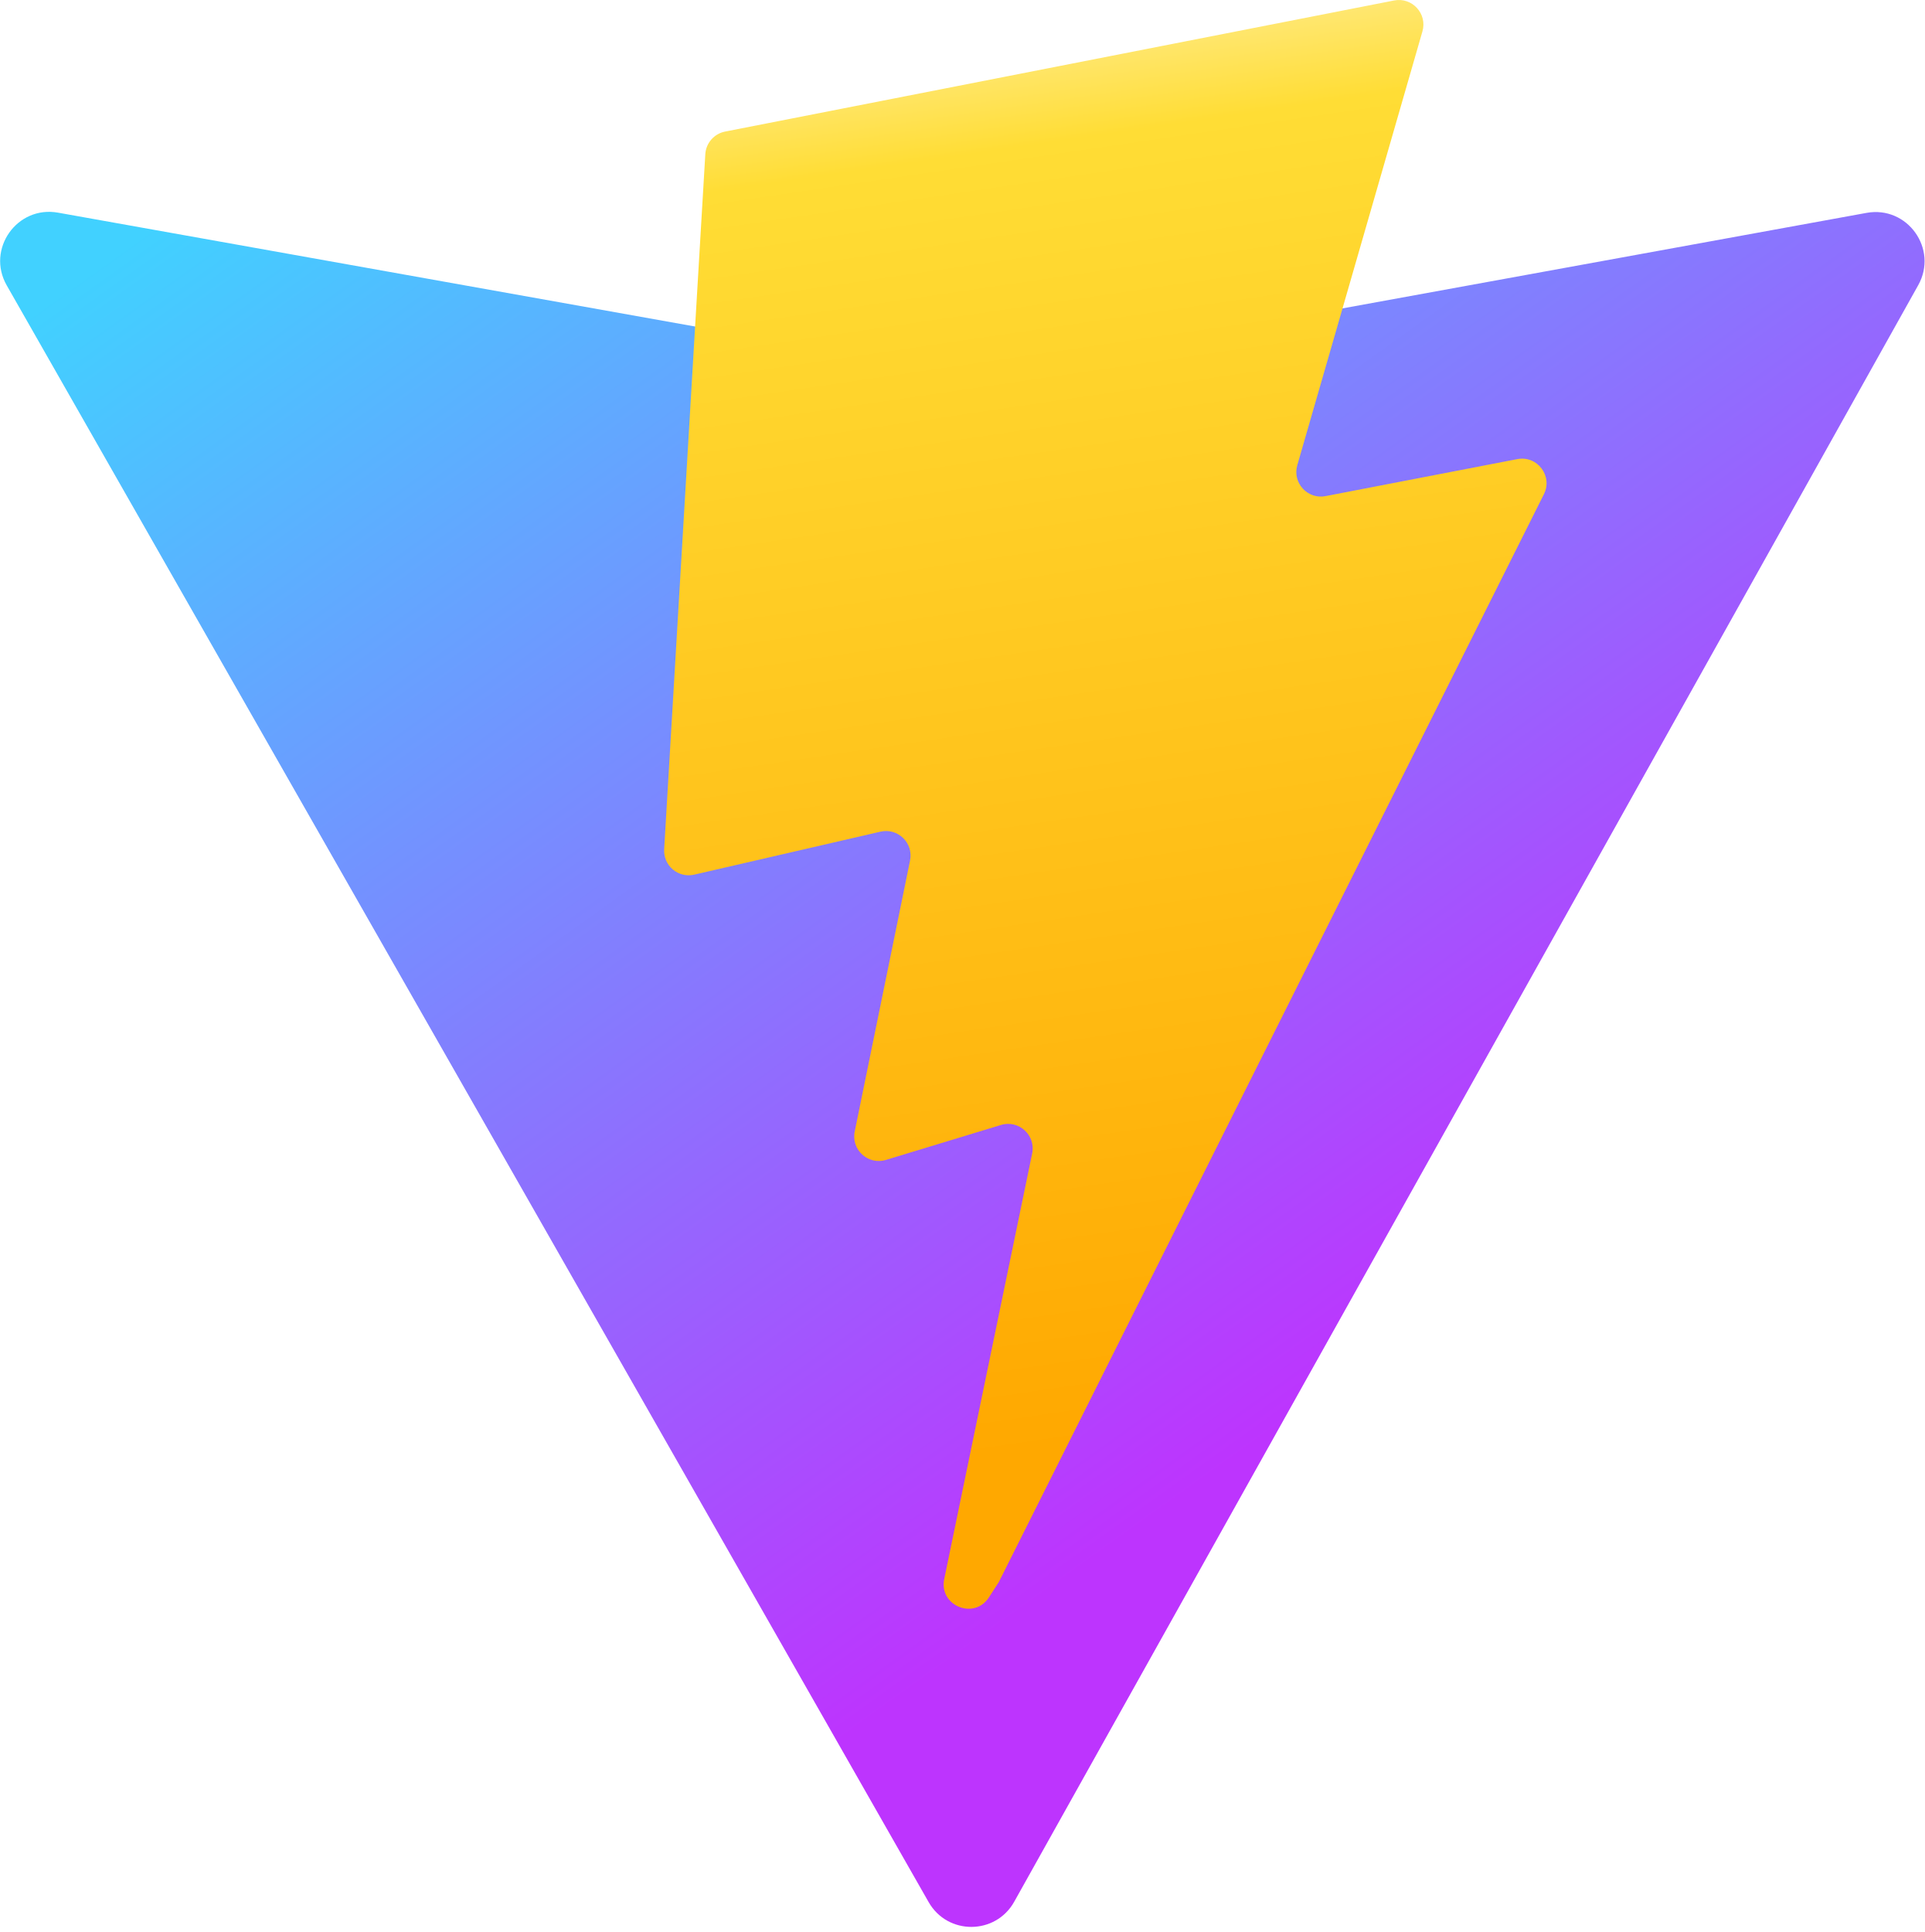
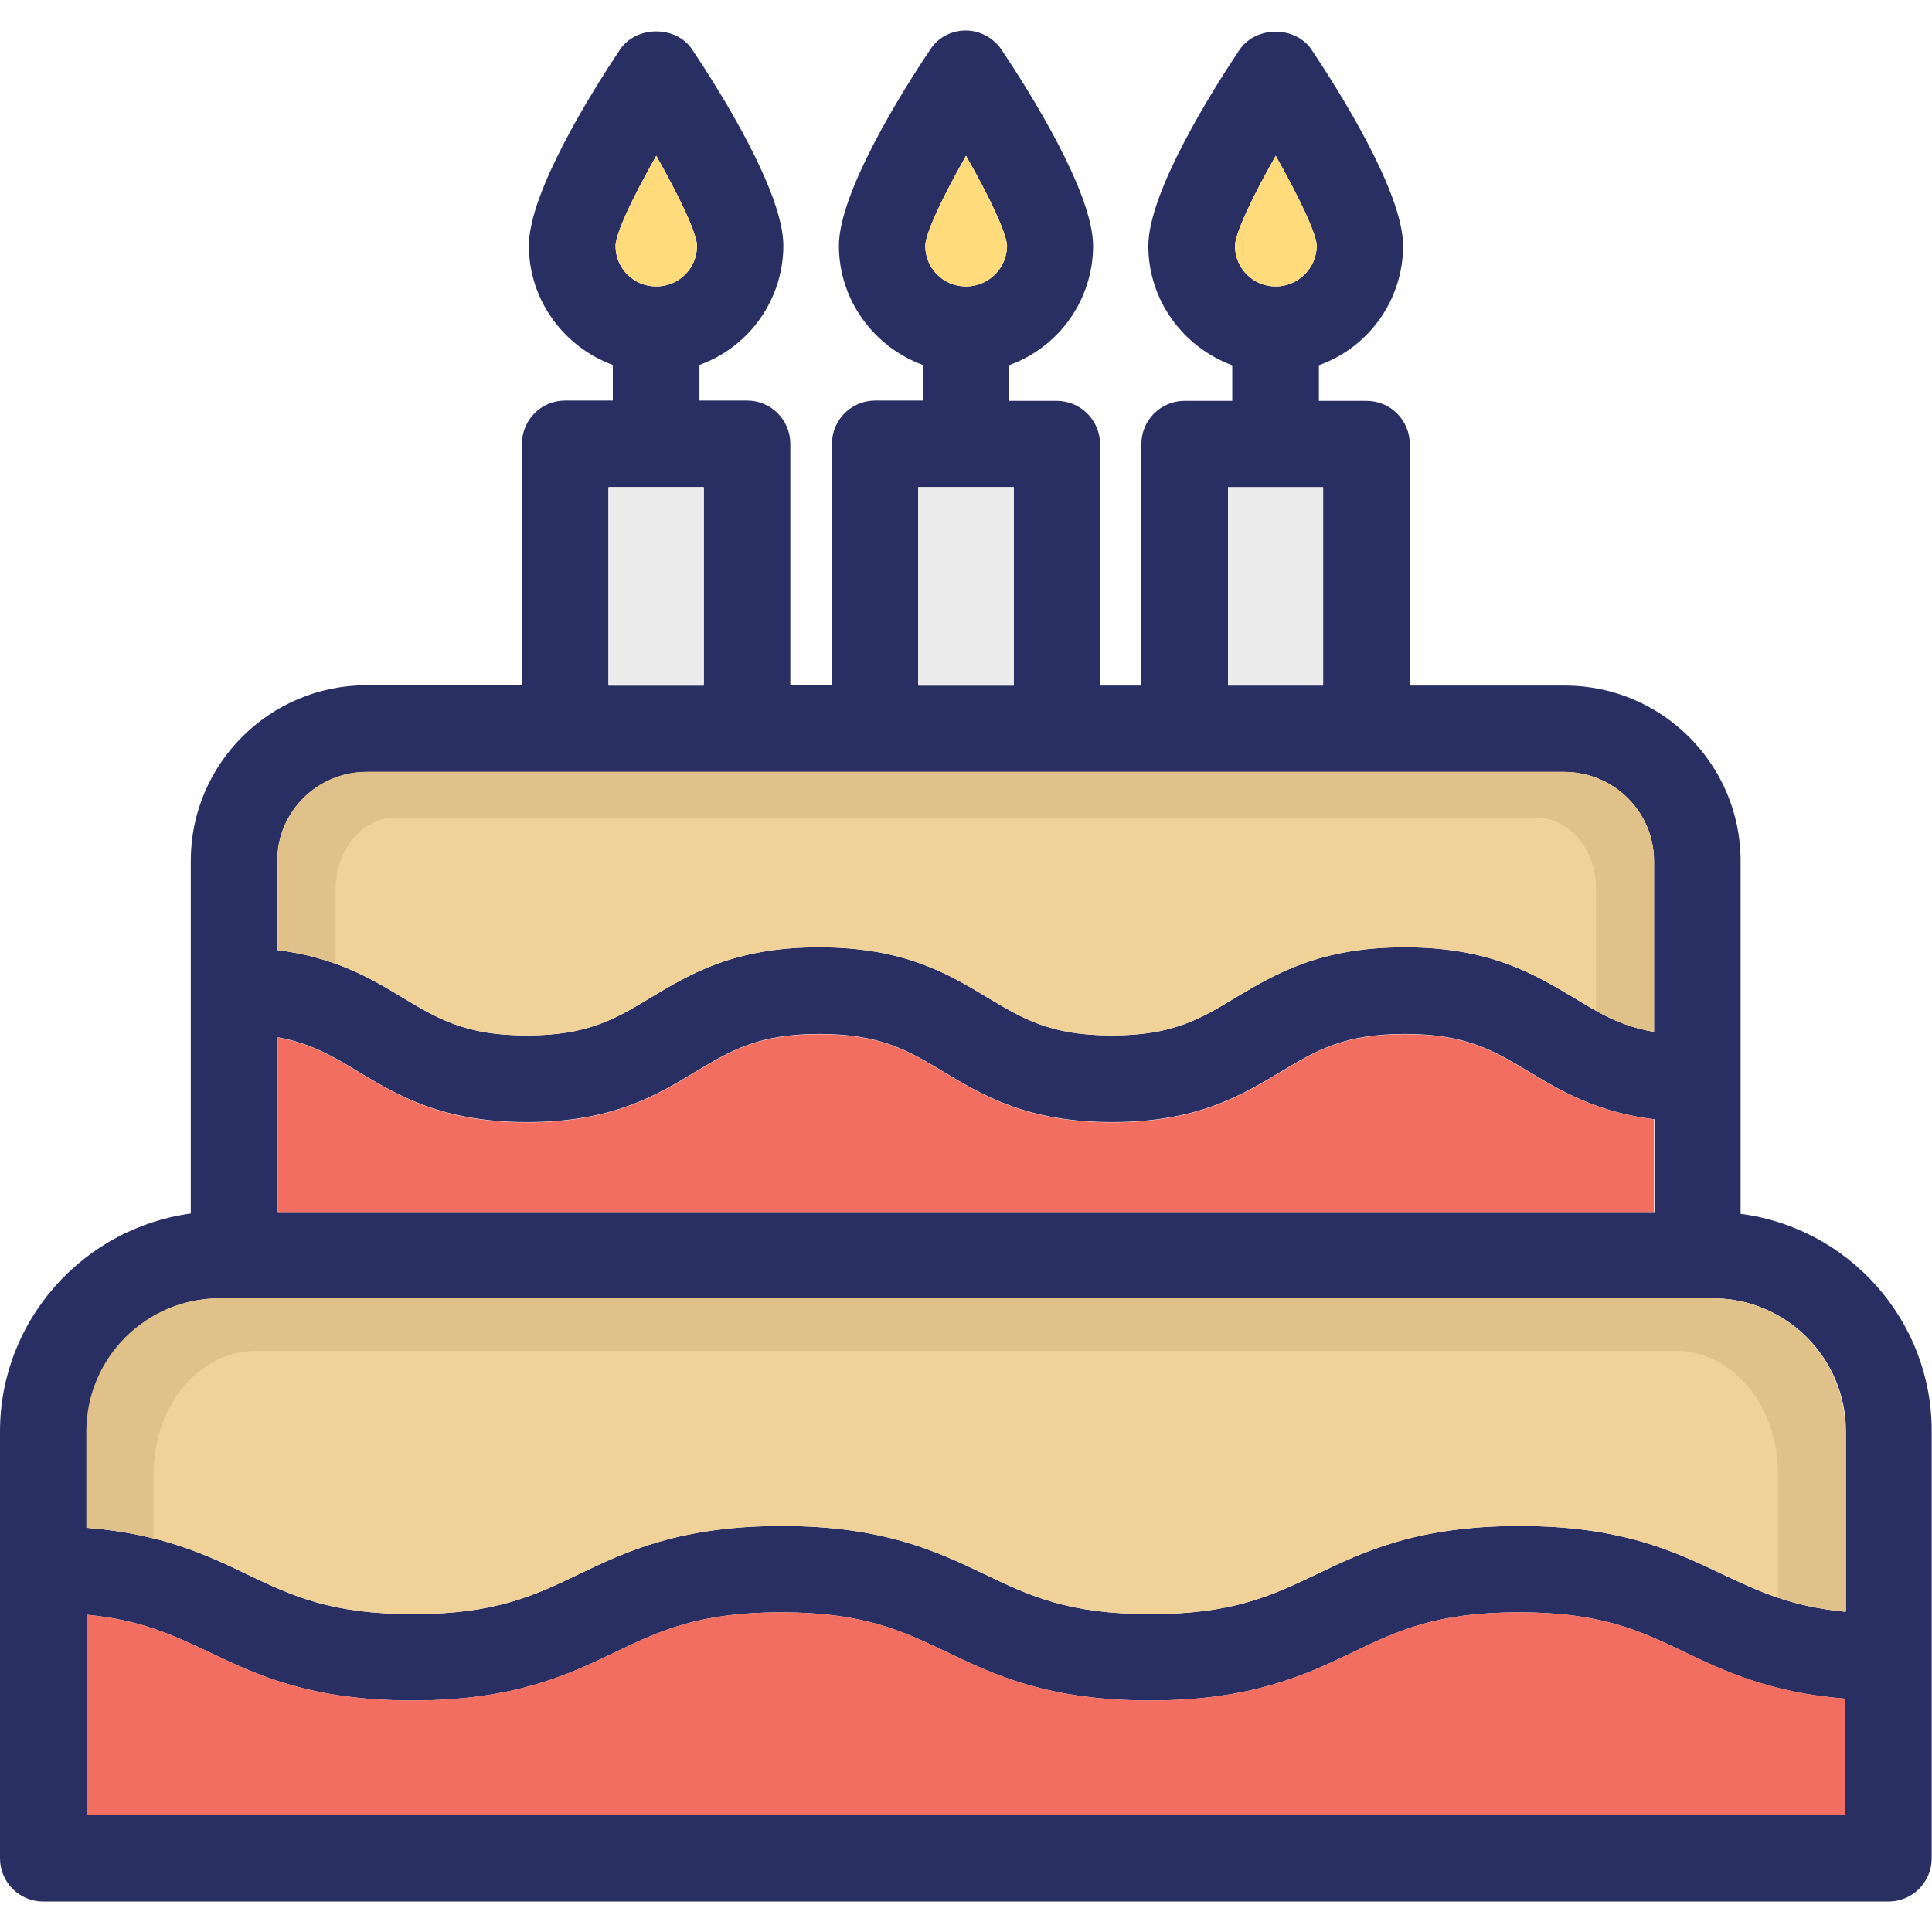
- <svg xmlns="http://www.w3.org/2000/svg" aria-hidden="true" role="img" class="iconify iconify--logos" width="31.88" height="32" preserveAspectRatio="xMidYMid meet" viewBox="0 0 256 257">
-   <defs>
-     <linearGradient id="IconifyId1813088fe1fbc01fb466" x1="-.828%" x2="57.636%" y1="7.652%" y2="78.411%">
-       <stop offset="0%" stop-color="#41D1FF" />
-       <stop offset="100%" stop-color="#BD34FE" />
-     </linearGradient>
-     <linearGradient id="IconifyId1813088fe1fbc01fb467" x1="43.376%" x2="50.316%" y1="2.242%" y2="89.03%">
-       <stop offset="0%" stop-color="#FFEA83" />
-       <stop offset="8.333%" stop-color="#FFDD35" />
-       <stop offset="100%" stop-color="#FFA800" />
-     </linearGradient>
-   </defs>
-   <path fill="url(#IconifyId1813088fe1fbc01fb466)" d="M255.153 37.938L134.897 252.976c-2.483 4.44-8.862 4.466-11.382.048L.875 37.958c-2.746-4.814 1.371-10.646 6.827-9.67l120.385 21.517a6.537 6.537 0 0 0 2.322-.004l117.867-21.483c5.438-.991 9.574 4.796 6.877 9.62Z" />
-   <path fill="url(#IconifyId1813088fe1fbc01fb467)" d="M185.432.063L96.44 17.501a3.268 3.268 0 0 0-2.634 3.014l-5.474 92.456a3.268 3.268 0 0 0 3.997 3.378l24.777-5.718c2.318-.535 4.413 1.507 3.936 3.838l-7.361 36.047c-.495 2.426 1.782 4.5 4.151 3.78l15.304-4.649c2.372-.72 4.652 1.36 4.15 3.788l-11.698 56.621c-.732 3.542 3.979 5.473 5.943 2.437l1.313-2.028l72.516-144.72c1.215-2.423-.88-5.186-3.54-4.672l-25.505 4.922c-2.396.462-4.435-1.77-3.759-4.114l16.646-57.705c.677-2.35-1.37-4.583-3.769-4.113Z" />
+ <svg xmlns="http://www.w3.org/2000/svg" viewBox="0 0 64 64">
+   <path fill="#2a2f63" d="M57.66 40.21V28.52c0-3.2-2.61-5.81-5.82-5.81H46.7v-8c0-.79-.64-1.43-1.43-1.43h-1.58V12.1a4.206 4.206 0 0 0 2.79-3.95c0-1.78-2.12-5.14-3.03-6.5-.53-.8-1.85-.8-2.39 0-.91 1.36-3.02 4.72-3.02 6.5 0 1.81 1.17 3.36 2.78 3.95v1.18h-1.58c-.79 0-1.43.64-1.43 1.43v8h-1.37v-8c0-.79-.65-1.43-1.43-1.43h-1.59V12.1a4.206 4.206 0 0 0 2.79-3.95c0-1.78-2.12-5.14-3.03-6.5-.27-.4-.72-.64-1.19-.64-.48 0-.93.24-1.18.64-.91 1.35-3.02 4.72-3.02 6.49 0 1.81 1.17 3.36 2.78 3.95v1.18h-1.58c-.79 0-1.43.64-1.43 1.43v8h-1.38v-8c0-.79-.64-1.43-1.43-1.43h-1.58v-1.18a4.21 4.21 0 0 0 2.78-3.95c0-1.78-2.11-5.14-3.02-6.5-.53-.8-1.85-.8-2.39 0-.91 1.36-3.02 4.72-3.02 6.5 0 1.81 1.17 3.36 2.78 3.95v1.18h-1.58c-.79 0-1.43.64-1.43 1.43v8h-5.15c-3.21 0-5.82 2.61-5.82 5.81V40.2C2.77 40.68 0 43.73 0 47.42v14.14c0 .79.64 1.43 1.43 1.43h61.13c.79 0 1.43-.64 1.43-1.43V47.42c.01-3.69-2.76-6.75-6.33-7.21zM42.26 5.16c.77 1.36 1.34 2.56 1.36 2.98-.01.75-.62 1.35-1.36 1.35-.75 0-1.35-.6-1.35-1.35.01-.42.58-1.62 1.35-2.98zm-1.58 10.98h3.15v6.57h-3.15v-6.57zM32 5.16c.78 1.36 1.34 2.56 1.36 2.98A1.36 1.36 0 0 1 32 9.49c-.75 0-1.35-.6-1.35-1.35.01-.42.58-1.62 1.35-2.98zm-1.58 10.98h3.16v6.57h-3.16v-6.57zM21.74 5.16c.77 1.36 1.34 2.56 1.35 2.98 0 .75-.6 1.35-1.35 1.35-.75 0-1.35-.6-1.35-1.35.01-.42.58-1.62 1.35-2.98zm-1.58 10.98h3.15v6.57h-3.15v-6.57zM9.2 28.52c0-1.62 1.33-2.94 2.95-2.94h39.69c1.62 0 2.95 1.32 2.95 2.94v5.66c-1.11-.19-1.82-.62-2.67-1.14-1.3-.77-2.76-1.66-5.59-1.66-2.82 0-4.29.89-5.59 1.66-1.17.71-2.08 1.26-4.11 1.26-2.03 0-2.94-.55-4.11-1.25-1.29-.78-2.76-1.67-5.59-1.67-2.82 0-4.28.89-5.58 1.67-1.16.7-2.07 1.25-4.1 1.25s-2.94-.55-4.11-1.25c-1.05-.64-2.24-1.34-4.16-1.58v-2.95zm0 5.84c1.11.2 1.83.63 2.67 1.14 1.3.78 2.77 1.67 5.59 1.67s4.29-.89 5.58-1.67c1.17-.7 2.08-1.25 4.1-1.25 2.03 0 2.95.55 4.11 1.25 1.3.78 2.77 1.67 5.59 1.67s4.29-.89 5.59-1.67c1.17-.7 2.08-1.25 4.11-1.25 2.03 0 2.94.55 4.11 1.25 1.06.64 2.24 1.34 4.16 1.58v3.07H9.2v-5.79zm51.93 25.77H2.87v-6.64c1.8.17 2.87.68 4.06 1.24 1.57.75 3.35 1.6 6.73 1.6 3.37 0 5.16-.85 6.72-1.6 1.48-.71 2.77-1.32 5.5-1.32 2.72 0 4 .61 5.49 1.32 1.57.75 3.34 1.6 6.72 1.6s5.16-.85 6.73-1.6c1.48-.71 2.76-1.32 5.5-1.32 2.73 0 4.01.61 5.49 1.32 1.33.64 2.83 1.34 5.3 1.54v3.86zm0-6.74c-1.8-.17-2.88-.68-4.07-1.24-1.57-.75-3.34-1.6-6.72-1.6-3.39 0-5.17.85-6.73 1.6-1.49.71-2.77 1.32-5.5 1.32s-4.01-.61-5.49-1.32c-1.57-.75-3.35-1.6-6.72-1.6-3.38 0-5.17.85-6.73 1.6-1.48.71-2.76 1.32-5.49 1.32s-4.01-.61-5.5-1.32c-1.33-.64-2.82-1.34-5.29-1.54v-3.19c0-2.44 1.98-4.41 4.4-4.41h49.46c2.43 0 4.4 1.98 4.4 4.41v5.97z" />
+   <path fill="#ffdb7c" d="M23.09 8.14c0 .75-.6 1.35-1.35 1.35-.75 0-1.35-.6-1.35-1.35.01-.42.57-1.62 1.35-2.98.77 1.36 1.34 2.56 1.35 2.98zm10.27 0A1.36 1.36 0 0 1 32 9.49c-.75 0-1.35-.6-1.35-1.35.01-.42.57-1.62 1.35-2.98.78 1.36 1.34 2.56 1.36 2.98zm10.26 0c-.01.75-.62 1.35-1.36 1.35-.75 0-1.35-.6-1.35-1.35.01-.42.57-1.62 1.35-2.98.77 1.36 1.34 2.56 1.36 2.98z" />
+   <path fill="#edeced" d="M40.68 16.14h3.15v6.57h-3.15zM30.42 16.14h3.16v6.57h-3.16zM20.16 16.14h3.15v6.57h-3.15z" />
+   <path fill="#edeced" d="M30.42 16.14h3.16v6.57h-3.16zM20.16 16.14h3.15v6.57h-3.15z" />
+   <path fill="#f0d299" d="M61.13 47.42v5.97c-1.8-.17-2.88-.68-4.07-1.24-1.57-.75-3.34-1.6-6.72-1.6-3.39 0-5.17.85-6.73 1.6-1.49.71-2.77 1.32-5.5 1.32s-4.01-.61-5.49-1.32c-1.57-.75-3.35-1.6-6.72-1.6-3.38 0-5.17.85-6.73 1.6-1.48.71-2.76 1.32-5.49 1.32s-4.01-.61-5.5-1.32c-1.33-.64-2.82-1.34-5.29-1.54v-3.19c0-2.44 1.98-4.41 4.4-4.41h49.46c2.41 0 4.38 1.98 4.38 4.41zm-6.34-18.9v5.66c-1.11-.19-1.82-.62-2.67-1.14-1.3-.77-2.76-1.66-5.59-1.66-2.82 0-4.29.89-5.59 1.66-1.17.71-2.08 1.26-4.11 1.26-2.03 0-2.94-.55-4.11-1.25-1.29-.78-2.76-1.67-5.59-1.67-2.82 0-4.28.89-5.58 1.67-1.16.7-2.07 1.25-4.1 1.25s-2.94-.55-4.11-1.25c-1.05-.64-2.24-1.34-4.16-1.58v-2.96c0-1.62 1.33-2.94 2.95-2.94h39.69c1.64.01 2.97 1.32 2.97 2.95z" />
+   <path fill="#dfc189" d="M61.13 47.42v5.97c-.88-.09-1.59-.25-2.23-.47V48.8c0-2.24-1.52-4.05-3.38-4.05H8.47c-1.86 0-3.38 1.81-3.38 4.05v2.16c-.65-.16-1.38-.29-2.23-.35v-3.19c0-2.44 1.98-4.41 4.4-4.41h49.46a4.41 4.41 0 0 1 4.41 4.41zm-6.34-18.9v5.66c-.77-.13-1.35-.38-1.92-.7v-4.06c0-1.29-.9-2.34-2-2.34H13.12c-1.1 0-2 1.05-2 2.34v2.5c-.55-.2-1.18-.35-1.92-.45v-2.96c0-1.62 1.33-2.94 2.95-2.94h39.69c1.62.01 2.95 1.32 2.95 2.95z" />
+   <path fill="#f16e61" d="M54.79 37.08v3.07H9.2v-5.78c1.11.2 1.83.63 2.67 1.14 1.3.78 2.77 1.67 5.59 1.67s4.29-.89 5.58-1.67c1.17-.7 2.08-1.25 4.1-1.25 2.03 0 2.95.55 4.11 1.25 1.3.78 2.77 1.67 5.59 1.67s4.29-.89 5.59-1.67c1.17-.7 2.08-1.25 4.11-1.25 2.03 0 2.94.55 4.11 1.25 1.05.63 2.22 1.33 4.14 1.57zm6.34 19.19v3.86H2.87v-6.64c1.8.17 2.87.68 4.06 1.24 1.57.75 3.35 1.6 6.73 1.6 3.37 0 5.16-.85 6.72-1.6 1.48-.71 2.77-1.32 5.5-1.32 2.72 0 4 .61 5.49 1.32 1.57.75 3.34 1.6 6.72 1.6s5.16-.85 6.73-1.6c1.48-.71 2.76-1.32 5.5-1.32 2.73 0 4.01.61 5.49 1.32 1.35.64 2.85 1.34 5.32 1.54z" />
</svg>
